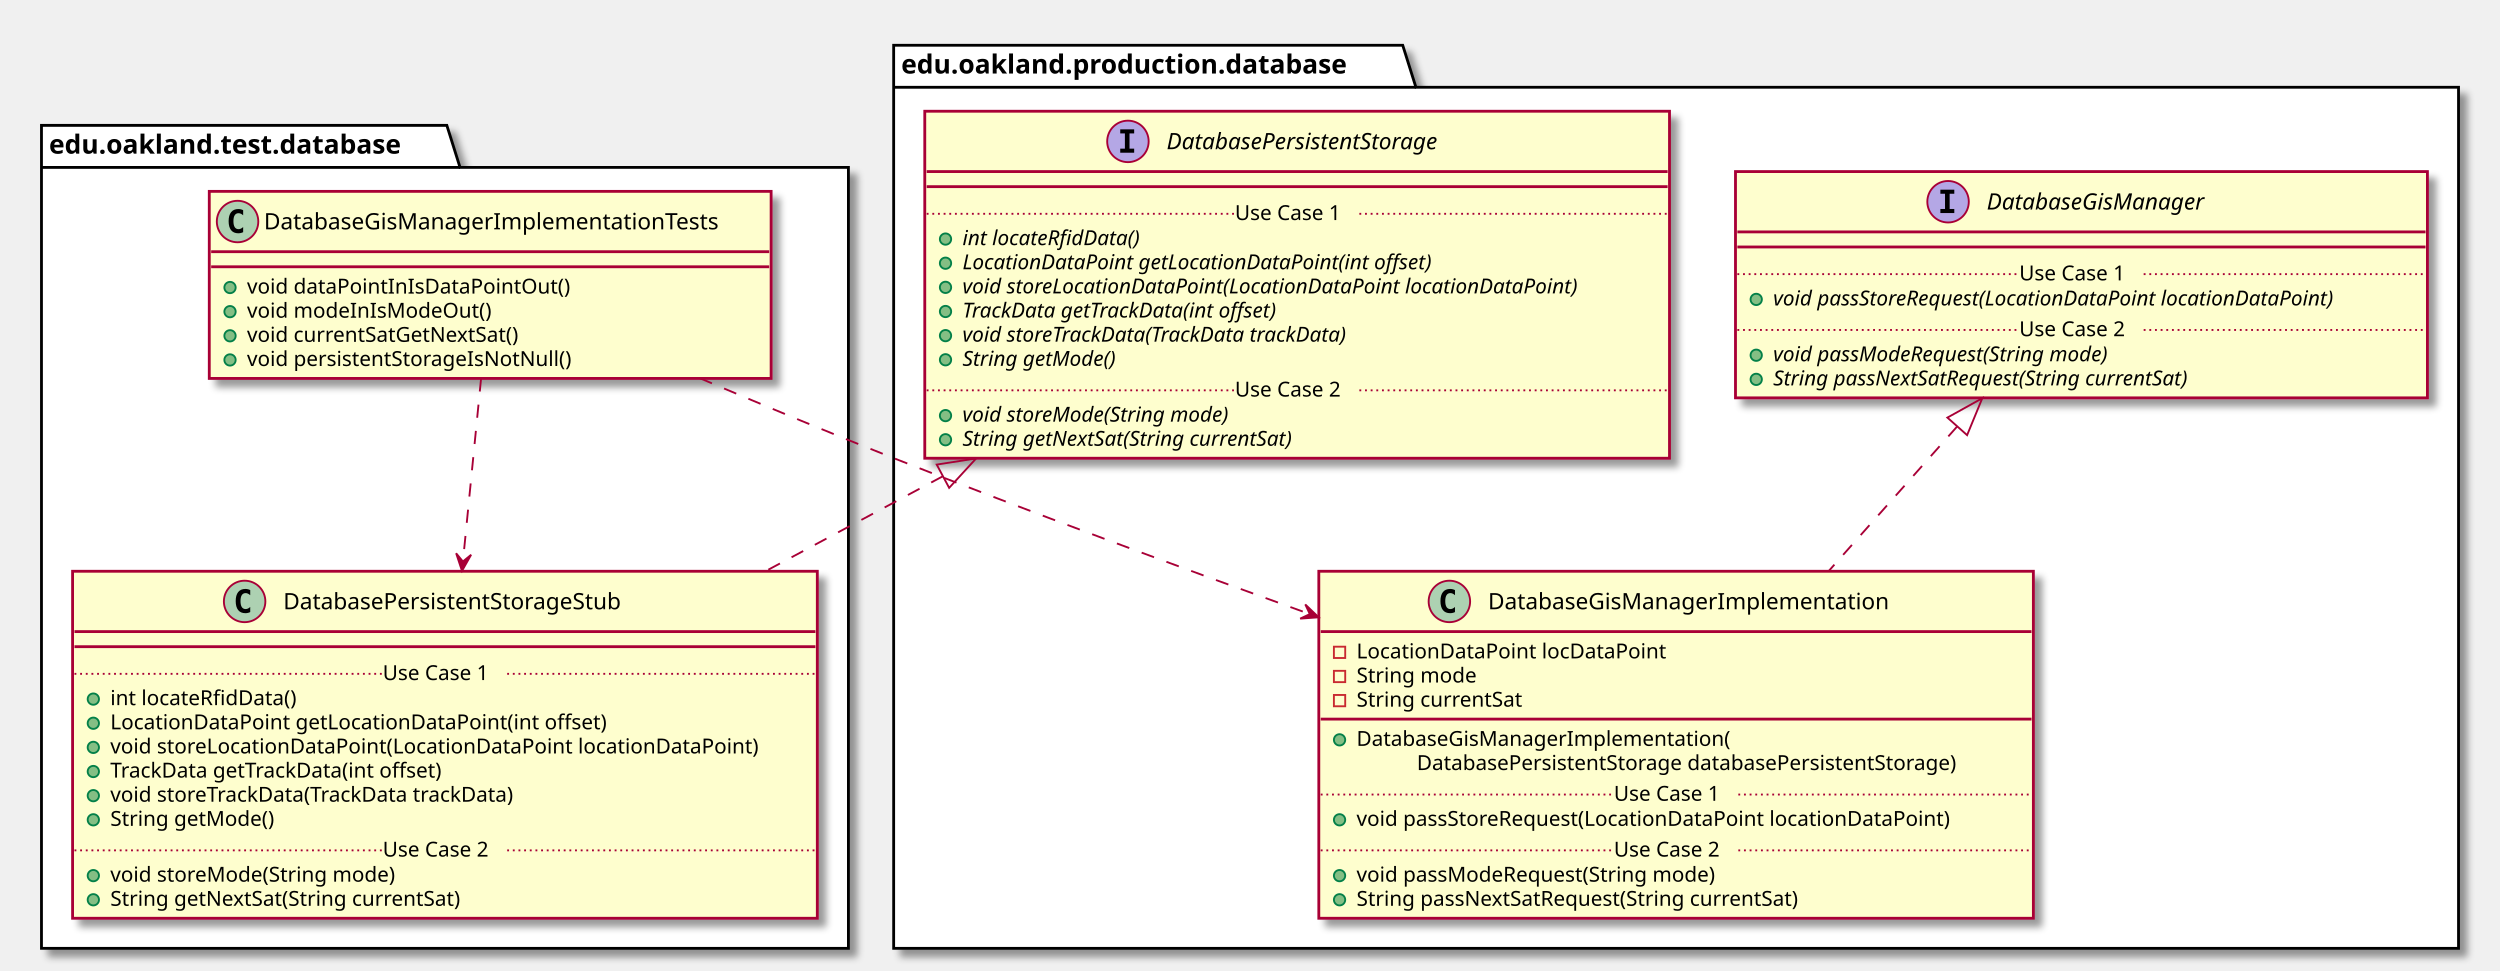
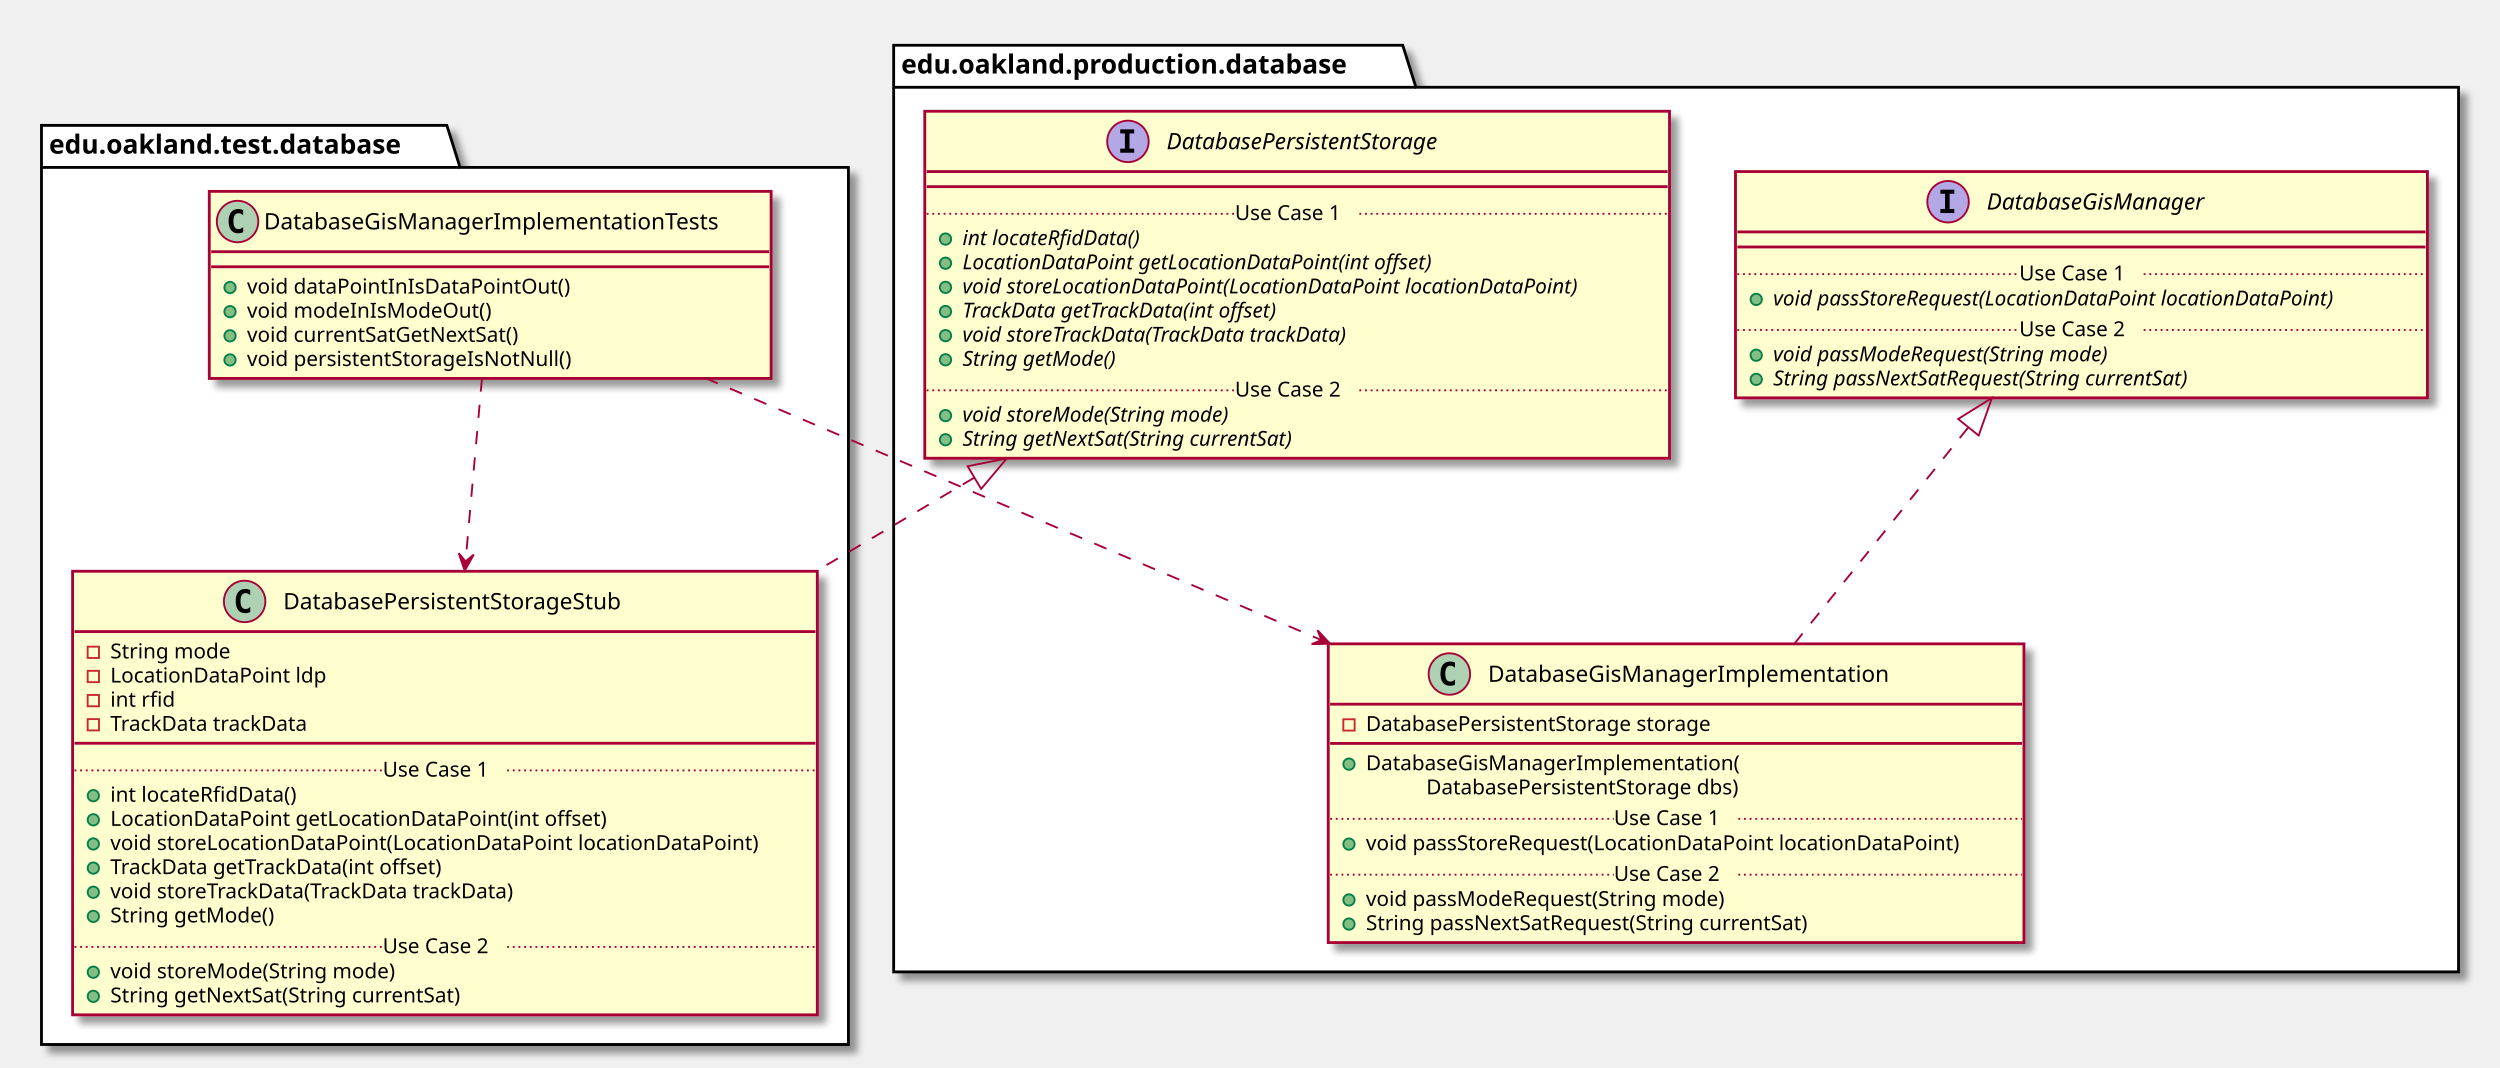
- <svg xmlns="http://www.w3.org/2000/svg" contentScriptType="application/ecmascript" contentStyleType="text/css" height="515px" preserveAspectRatio="none" style="width:1326px;height:515px;" version="1.1" viewBox="0 0 1326 515" width="1326px" zoomAndPan="magnify">
+ <svg xmlns="http://www.w3.org/2000/svg" contentScriptType="application/ecmascript" contentStyleType="text/css" height="566px" preserveAspectRatio="none" style="width:1326px;height:566px;" version="1.1" viewBox="0 0 1326 566" width="1326px" zoomAndPan="magnify">
  <defs>
-     <filter height="300%" id="f11exka3jljn4m" width="300%" x="-1" y="-1">
+     <filter height="300%" id="fiopoee1lsbfm" width="300%" x="-1" y="-1">
      <feGaussianBlur result="blurOut" stdDeviation="2.0" />
      <feColorMatrix in="blurOut" result="blurOut2" type="matrix" values="0 0 0 0 0 0 0 0 0 0 0 0 0 0 0 0 0 0 .4 0" />
      <feOffset dx="4.0" dy="4.0" in="blurOut2" result="blurOut3" />
      <feBlend in="SourceGraphic" in2="blurOut3" mode="normal" />
    </filter>
  </defs>
  <g>
-     <polygon fill="#FFFFFF" filter="url(#f11exka3jljn4m)" points="22,66.5,237,66.5,244,88.797,450,88.797,450,503,22,503,22,66.5" style="stroke: #000000; stroke-width: 1.5;" />
+     <polygon fill="#FFFFFF" filter="url(#fiopoee1lsbfm)" points="22,66.5,237,66.5,244,88.797,450,88.797,450,554,22,554,22,66.5" style="stroke: #000000; stroke-width: 1.5;" />
    <line style="stroke: #000000; stroke-width: 1.5;" x1="22" x2="244" y1="88.797" y2="88.797" />
    <text fill="#000000" font-family="sans-serif" font-size="14" font-weight="bold" lengthAdjust="spacingAndGlyphs" textLength="209" x="26" y="81.495">edu.oakland.test.database</text>
-     <polygon fill="#FFFFFF" filter="url(#f11exka3jljn4m)" points="474,24,744,24,751,46.297,1304,46.297,1304,503,474,503,474,24" style="stroke: #000000; stroke-width: 1.5;" />
+     <polygon fill="#FFFFFF" filter="url(#fiopoee1lsbfm)" points="474,24,744,24,751,46.297,1304,46.297,1304,515.5,474,515.5,474,24" style="stroke: #000000; stroke-width: 1.5;" />
    <line style="stroke: #000000; stroke-width: 1.5;" x1="474" x2="751" y1="46.297" y2="46.297" />
    <text fill="#000000" font-family="sans-serif" font-size="14" font-weight="bold" lengthAdjust="spacingAndGlyphs" textLength="264" x="478" y="38.995">edu.oakland.production.database</text>
-     <rect fill="#FEFECE" filter="url(#f11exka3jljn4m)" height="99.219" id="DatabaseGisManagerImplementationTests" style="stroke: #A80036; stroke-width: 1.5;" width="298" x="111" y="101.5" />
+     <rect fill="#FEFECE" filter="url(#fiopoee1lsbfm)" height="99.219" id="DatabaseGisManagerImplementationTests" style="stroke: #A80036; stroke-width: 1.5;" width="298" x="111" y="101.5" />
    <ellipse cx="126" cy="117.5" fill="#ADD1B2" rx="11" ry="11" style="stroke: #A80036; stroke-width: 1.0;" />
    <path d="M128.969,123.141 Q128.391,123.438 127.75,123.578 Q127.109,123.734 126.406,123.734 Q123.906,123.734 122.578,122.094 Q121.266,120.438 121.266,117.312 Q121.266,114.188 122.578,112.531 Q123.906,110.875 126.406,110.875 Q127.109,110.875 127.75,111.031 Q128.406,111.188 128.969,111.484 L128.969,114.203 Q128.344,113.625 127.75,113.359 Q127.156,113.078 126.531,113.078 Q125.188,113.078 124.5,114.156 Q123.812,115.219 123.812,117.312 Q123.812,119.406 124.5,120.484 Q125.188,121.547 126.531,121.547 Q127.156,121.547 127.75,121.281 Q128.344,121 128.969,120.422 L128.969,123.141 Z " />
    <text fill="#000000" font-family="sans-serif" font-size="12" lengthAdjust="spacingAndGlyphs" textLength="266" x="140" y="121.654">DatabaseGisManagerImplementationTests</text>
    <line style="stroke: #A80036; stroke-width: 1.5;" x1="112" x2="408" y1="133.5" y2="133.5" />
    <line style="stroke: #A80036; stroke-width: 1.5;" x1="112" x2="408" y1="141.5" y2="141.5" />
    <ellipse cx="122" cy="152.5" fill="#84BE84" rx="3" ry="3" style="stroke: #038048; stroke-width: 1.0;" />
    <text fill="#000000" font-family="sans-serif" font-size="11" lengthAdjust="spacingAndGlyphs" textLength="182" x="131" y="155.71">void dataPointInIsDataPointOut()</text>
    <ellipse cx="122" cy="165.305" fill="#84BE84" rx="3" ry="3" style="stroke: #038048; stroke-width: 1.0;" />
    <text fill="#000000" font-family="sans-serif" font-size="11" lengthAdjust="spacingAndGlyphs" textLength="137" x="131" y="168.515">void modeInIsModeOut()</text>
    <ellipse cx="122" cy="178.109" fill="#84BE84" rx="3" ry="3" style="stroke: #038048; stroke-width: 1.0;" />
    <text fill="#000000" font-family="sans-serif" font-size="11" lengthAdjust="spacingAndGlyphs" textLength="159" x="131" y="181.32">void currentSatGetNextSat()</text>
    <ellipse cx="122" cy="190.914" fill="#84BE84" rx="3" ry="3" style="stroke: #038048; stroke-width: 1.0;" />
    <text fill="#000000" font-family="sans-serif" font-size="11" lengthAdjust="spacingAndGlyphs" textLength="188" x="131" y="194.125">void persistentStorageIsNotNull()</text>
-     <rect fill="#FEFECE" filter="url(#f11exka3jljn4m)" height="184.047" id="DatabasePersistentStorageStub" style="stroke: #A80036; stroke-width: 1.5;" width="395" x="38.5" y="303" />
+     <rect fill="#FEFECE" filter="url(#fiopoee1lsbfm)" height="235.266" id="DatabasePersistentStorageStub" style="stroke: #A80036; stroke-width: 1.5;" width="395" x="38.5" y="303" />
    <ellipse cx="129.75" cy="319" fill="#ADD1B2" rx="11" ry="11" style="stroke: #A80036; stroke-width: 1.0;" />
    <path d="M132.719,324.641 Q132.141,324.938 131.5,325.078 Q130.859,325.234 130.156,325.234 Q127.656,325.234 126.328,323.594 Q125.016,321.938 125.016,318.812 Q125.016,315.688 126.328,314.031 Q127.656,312.375 130.156,312.375 Q130.859,312.375 131.5,312.531 Q132.156,312.688 132.719,312.984 L132.719,315.703 Q132.094,315.125 131.5,314.859 Q130.906,314.578 130.281,314.578 Q128.938,314.578 128.25,315.656 Q127.562,316.719 127.562,318.812 Q127.562,320.906 128.25,321.984 Q128.938,323.047 130.281,323.047 Q130.906,323.047 131.5,322.781 Q132.094,322.5 132.719,321.922 L132.719,324.641 Z " />
    <text fill="#000000" font-family="sans-serif" font-size="12" lengthAdjust="spacingAndGlyphs" textLength="204" x="150.25" y="323.154">DatabasePersistentStorageStub</text>
    <line style="stroke: #A80036; stroke-width: 1.5;" x1="39.5" x2="432.5" y1="335" y2="335" />
-     <line style="stroke: #A80036; stroke-width: 1.5;" x1="39.5" x2="432.5" y1="343" y2="343" />
-     <ellipse cx="49.5" cy="370.805" fill="#84BE84" rx="3" ry="3" style="stroke: #038048; stroke-width: 1.0;" />
-     <text fill="#000000" font-family="sans-serif" font-size="11" lengthAdjust="spacingAndGlyphs" textLength="107" x="58.5" y="374.015">int locateRfidData()</text>
-     <ellipse cx="49.5" cy="383.609" fill="#84BE84" rx="3" ry="3" style="stroke: #038048; stroke-width: 1.0;" />
-     <text fill="#000000" font-family="sans-serif" font-size="11" lengthAdjust="spacingAndGlyphs" textLength="283" x="58.5" y="386.82">LocationDataPoint getLocationDataPoint(int offset)</text>
-     <ellipse cx="49.5" cy="396.414" fill="#84BE84" rx="3" ry="3" style="stroke: #038048; stroke-width: 1.0;" />
-     <text fill="#000000" font-family="sans-serif" font-size="11" lengthAdjust="spacingAndGlyphs" textLength="369" x="58.5" y="399.625">void storeLocationDataPoint(LocationDataPoint locationDataPoint)</text>
-     <ellipse cx="49.5" cy="409.219" fill="#84BE84" rx="3" ry="3" style="stroke: #038048; stroke-width: 1.0;" />
-     <text fill="#000000" font-family="sans-serif" font-size="11" lengthAdjust="spacingAndGlyphs" textLength="195" x="58.5" y="412.429">TrackData getTrackData(int offset)</text>
+     <rect fill="none" height="6" style="stroke: #C82930; stroke-width: 1.0;" width="6" x="46.5" y="343" />
+     <text fill="#000000" font-family="sans-serif" font-size="11" lengthAdjust="spacingAndGlyphs" textLength="70" x="58.5" y="349.21">String mode</text>
+     <rect fill="none" height="6" style="stroke: #C82930; stroke-width: 1.0;" width="6" x="46.5" y="355.805" />
+     <text fill="#000000" font-family="sans-serif" font-size="11" lengthAdjust="spacingAndGlyphs" textLength="122" x="58.5" y="362.015">LocationDataPoint ldp</text>
+     <rect fill="none" height="6" style="stroke: #C82930; stroke-width: 1.0;" width="6" x="46.5" y="368.609" />
+     <text fill="#000000" font-family="sans-serif" font-size="11" lengthAdjust="spacingAndGlyphs" textLength="37" x="58.5" y="374.82">int rfid</text>
+     <rect fill="none" height="6" style="stroke: #C82930; stroke-width: 1.0;" width="6" x="46.5" y="381.414" />
+     <text fill="#000000" font-family="sans-serif" font-size="11" lengthAdjust="spacingAndGlyphs" textLength="115" x="58.5" y="387.625">TrackData trackData</text>
+     <line style="stroke: #A80036; stroke-width: 1.5;" x1="39.5" x2="432.5" y1="394.219" y2="394.219" />
    <ellipse cx="49.5" cy="422.023" fill="#84BE84" rx="3" ry="3" style="stroke: #038048; stroke-width: 1.0;" />
-     <text fill="#000000" font-family="sans-serif" font-size="11" lengthAdjust="spacingAndGlyphs" textLength="237" x="58.5" y="425.234">void storeTrackData(TrackData trackData)</text>
+     <text fill="#000000" font-family="sans-serif" font-size="11" lengthAdjust="spacingAndGlyphs" textLength="107" x="58.5" y="425.234">int locateRfidData()</text>
    <ellipse cx="49.5" cy="434.828" fill="#84BE84" rx="3" ry="3" style="stroke: #038048; stroke-width: 1.0;" />
-     <text fill="#000000" font-family="sans-serif" font-size="11" lengthAdjust="spacingAndGlyphs" textLength="94" x="58.5" y="438.039">String getMode()</text>
-     <line style="stroke: #A80036; stroke-width: 1.0; stroke-dasharray: 1.0,2.0;" x1="39.5" x2="203" y1="357.402" y2="357.402" />
-     <text fill="#000000" font-family="sans-serif" font-size="11" lengthAdjust="spacingAndGlyphs" textLength="66" x="203" y="360.71">Use Case 1</text>
-     <line style="stroke: #A80036; stroke-width: 1.0; stroke-dasharray: 1.0,2.0;" x1="269" x2="432.5" y1="357.402" y2="357.402" />
-     <ellipse cx="49.5" cy="464.438" fill="#84BE84" rx="3" ry="3" style="stroke: #038048; stroke-width: 1.0;" />
-     <text fill="#000000" font-family="sans-serif" font-size="11" lengthAdjust="spacingAndGlyphs" textLength="165" x="58.5" y="467.648">void storeMode(String mode)</text>
-     <ellipse cx="49.5" cy="477.242" fill="#84BE84" rx="3" ry="3" style="stroke: #038048; stroke-width: 1.0;" />
-     <text fill="#000000" font-family="sans-serif" font-size="11" lengthAdjust="spacingAndGlyphs" textLength="206" x="58.5" y="480.453">String getNextSat(String currentSat)</text>
-     <line style="stroke: #A80036; stroke-width: 1.0; stroke-dasharray: 1.0,2.0;" x1="39.5" x2="203" y1="451.035" y2="451.035" />
-     <text fill="#000000" font-family="sans-serif" font-size="11" lengthAdjust="spacingAndGlyphs" textLength="66" x="203" y="454.343">Use Case 2</text>
-     <line style="stroke: #A80036; stroke-width: 1.0; stroke-dasharray: 1.0,2.0;" x1="269" x2="432.5" y1="451.035" y2="451.035" />
-     <rect fill="#FEFECE" filter="url(#f11exka3jljn4m)" height="184.047" id="DatabasePersistentStorage" style="stroke: #A80036; stroke-width: 1.5;" width="395" x="490.5" y="59" />
+     <text fill="#000000" font-family="sans-serif" font-size="11" lengthAdjust="spacingAndGlyphs" textLength="283" x="58.5" y="438.039">LocationDataPoint getLocationDataPoint(int offset)</text>
+     <ellipse cx="49.5" cy="447.633" fill="#84BE84" rx="3" ry="3" style="stroke: #038048; stroke-width: 1.0;" />
+     <text fill="#000000" font-family="sans-serif" font-size="11" lengthAdjust="spacingAndGlyphs" textLength="369" x="58.5" y="450.843">void storeLocationDataPoint(LocationDataPoint locationDataPoint)</text>
+     <ellipse cx="49.5" cy="460.438" fill="#84BE84" rx="3" ry="3" style="stroke: #038048; stroke-width: 1.0;" />
+     <text fill="#000000" font-family="sans-serif" font-size="11" lengthAdjust="spacingAndGlyphs" textLength="195" x="58.5" y="463.648">TrackData getTrackData(int offset)</text>
+     <ellipse cx="49.5" cy="473.242" fill="#84BE84" rx="3" ry="3" style="stroke: #038048; stroke-width: 1.0;" />
+     <text fill="#000000" font-family="sans-serif" font-size="11" lengthAdjust="spacingAndGlyphs" textLength="237" x="58.5" y="476.453">void storeTrackData(TrackData trackData)</text>
+     <ellipse cx="49.5" cy="486.047" fill="#84BE84" rx="3" ry="3" style="stroke: #038048; stroke-width: 1.0;" />
+     <text fill="#000000" font-family="sans-serif" font-size="11" lengthAdjust="spacingAndGlyphs" textLength="94" x="58.5" y="489.257">String getMode()</text>
+     <line style="stroke: #A80036; stroke-width: 1.0; stroke-dasharray: 1.0,2.0;" x1="39.5" x2="203" y1="408.621" y2="408.621" />
+     <text fill="#000000" font-family="sans-serif" font-size="11" lengthAdjust="spacingAndGlyphs" textLength="66" x="203" y="411.929">Use Case 1</text>
+     <line style="stroke: #A80036; stroke-width: 1.0; stroke-dasharray: 1.0,2.0;" x1="269" x2="432.5" y1="408.621" y2="408.621" />
+     <ellipse cx="49.5" cy="515.656" fill="#84BE84" rx="3" ry="3" style="stroke: #038048; stroke-width: 1.0;" />
+     <text fill="#000000" font-family="sans-serif" font-size="11" lengthAdjust="spacingAndGlyphs" textLength="165" x="58.5" y="518.867">void storeMode(String mode)</text>
+     <ellipse cx="49.5" cy="528.461" fill="#84BE84" rx="3" ry="3" style="stroke: #038048; stroke-width: 1.0;" />
+     <text fill="#000000" font-family="sans-serif" font-size="11" lengthAdjust="spacingAndGlyphs" textLength="206" x="58.5" y="531.671">String getNextSat(String currentSat)</text>
+     <line style="stroke: #A80036; stroke-width: 1.0; stroke-dasharray: 1.0,2.0;" x1="39.5" x2="203" y1="502.254" y2="502.254" />
+     <text fill="#000000" font-family="sans-serif" font-size="11" lengthAdjust="spacingAndGlyphs" textLength="66" x="203" y="505.562">Use Case 2</text>
+     <line style="stroke: #A80036; stroke-width: 1.0; stroke-dasharray: 1.0,2.0;" x1="269" x2="432.5" y1="502.254" y2="502.254" />
+     <rect fill="#FEFECE" filter="url(#fiopoee1lsbfm)" height="184.047" id="DatabasePersistentStorage" style="stroke: #A80036; stroke-width: 1.5;" width="395" x="490.5" y="59" />
    <ellipse cx="598.25" cy="75" fill="#B4A7E5" rx="11" ry="11" style="stroke: #A80036; stroke-width: 1.0;" />
    <path d="M594.172,70.766 L594.172,68.609 L601.562,68.609 L601.562,70.766 L599.094,70.766 L599.094,78.844 L601.562,78.844 L601.562,81 L594.172,81 L594.172,78.844 L596.641,78.844 L596.641,70.766 L594.172,70.766 Z " />
    <text fill="#000000" font-family="sans-serif" font-size="12" font-style="italic" lengthAdjust="spacingAndGlyphs" textLength="171" x="618.75" y="79.154">DatabasePersistentStorage</text>
    <line style="stroke: #A80036; stroke-width: 1.5;" x1="491.5" x2="884.5" y1="91" y2="91" />
    <line style="stroke: #A80036; stroke-width: 1.5;" x1="491.5" x2="884.5" y1="99" y2="99" />
    <ellipse cx="501.5" cy="126.805" fill="#84BE84" rx="3" ry="3" style="stroke: #038048; stroke-width: 1.0;" />
    <text fill="#000000" font-family="sans-serif" font-size="11" font-style="italic" lengthAdjust="spacingAndGlyphs" textLength="108" x="510.5" y="130.015">int locateRfidData()</text>
    <ellipse cx="501.5" cy="139.609" fill="#84BE84" rx="3" ry="3" style="stroke: #038048; stroke-width: 1.0;" />
    <text fill="#000000" font-family="sans-serif" font-size="11" font-style="italic" lengthAdjust="spacingAndGlyphs" textLength="282" x="510.5" y="142.82">LocationDataPoint getLocationDataPoint(int offset)</text>
    <ellipse cx="501.5" cy="152.414" fill="#84BE84" rx="3" ry="3" style="stroke: #038048; stroke-width: 1.0;" />
    <text fill="#000000" font-family="sans-serif" font-size="11" font-style="italic" lengthAdjust="spacingAndGlyphs" textLength="369" x="510.5" y="155.625">void storeLocationDataPoint(LocationDataPoint locationDataPoint)</text>
    <ellipse cx="501.5" cy="165.219" fill="#84BE84" rx="3" ry="3" style="stroke: #038048; stroke-width: 1.0;" />
    <text fill="#000000" font-family="sans-serif" font-size="11" font-style="italic" lengthAdjust="spacingAndGlyphs" textLength="194" x="510.5" y="168.429">TrackData getTrackData(int offset)</text>
    <ellipse cx="501.5" cy="178.023" fill="#84BE84" rx="3" ry="3" style="stroke: #038048; stroke-width: 1.0;" />
    <text fill="#000000" font-family="sans-serif" font-size="11" font-style="italic" lengthAdjust="spacingAndGlyphs" textLength="237" x="510.5" y="181.234">void storeTrackData(TrackData trackData)</text>
    <ellipse cx="501.5" cy="190.828" fill="#84BE84" rx="3" ry="3" style="stroke: #038048; stroke-width: 1.0;" />
    <text fill="#000000" font-family="sans-serif" font-size="11" font-style="italic" lengthAdjust="spacingAndGlyphs" textLength="93" x="510.5" y="194.039">String getMode()</text>
    <line style="stroke: #A80036; stroke-width: 1.0; stroke-dasharray: 1.0,2.0;" x1="491.5" x2="655" y1="113.402" y2="113.402" />
    <text fill="#000000" font-family="sans-serif" font-size="11" lengthAdjust="spacingAndGlyphs" textLength="66" x="655" y="116.71">Use Case 1</text>
    <line style="stroke: #A80036; stroke-width: 1.0; stroke-dasharray: 1.0,2.0;" x1="721" x2="884.5" y1="113.402" y2="113.402" />
    <ellipse cx="501.5" cy="220.438" fill="#84BE84" rx="3" ry="3" style="stroke: #038048; stroke-width: 1.0;" />
    <text fill="#000000" font-family="sans-serif" font-size="11" font-style="italic" lengthAdjust="spacingAndGlyphs" textLength="164" x="510.5" y="223.648">void storeMode(String mode)</text>
    <ellipse cx="501.5" cy="233.242" fill="#84BE84" rx="3" ry="3" style="stroke: #038048; stroke-width: 1.0;" />
    <text fill="#000000" font-family="sans-serif" font-size="11" font-style="italic" lengthAdjust="spacingAndGlyphs" textLength="203" x="510.5" y="236.453">String getNextSat(String currentSat)</text>
    <line style="stroke: #A80036; stroke-width: 1.0; stroke-dasharray: 1.0,2.0;" x1="491.5" x2="655" y1="207.035" y2="207.035" />
    <text fill="#000000" font-family="sans-serif" font-size="11" lengthAdjust="spacingAndGlyphs" textLength="66" x="655" y="210.343">Use Case 2</text>
    <line style="stroke: #A80036; stroke-width: 1.0; stroke-dasharray: 1.0,2.0;" x1="721" x2="884.5" y1="207.035" y2="207.035" />
-     <rect fill="#FEFECE" filter="url(#f11exka3jljn4m)" height="184.047" id="DatabaseGisManagerImplementation" style="stroke: #A80036; stroke-width: 1.5;" width="379" x="699.5" y="303" />
-     <ellipse cx="768.75" cy="319" fill="#ADD1B2" rx="11" ry="11" style="stroke: #A80036; stroke-width: 1.0;" />
-     <path d="M771.719,324.641 Q771.141,324.938 770.5,325.078 Q769.859,325.234 769.156,325.234 Q766.656,325.234 765.328,323.594 Q764.016,321.938 764.016,318.812 Q764.016,315.688 765.328,314.031 Q766.656,312.375 769.156,312.375 Q769.859,312.375 770.5,312.531 Q771.156,312.688 771.719,312.984 L771.719,315.703 Q771.094,315.125 770.5,314.859 Q769.906,314.578 769.281,314.578 Q767.938,314.578 767.25,315.656 Q766.562,316.719 766.562,318.812 Q766.562,320.906 767.25,321.984 Q767.938,323.047 769.281,323.047 Q769.906,323.047 770.5,322.781 Q771.094,322.5 771.719,321.922 L771.719,324.641 Z " />
-     <text fill="#000000" font-family="sans-serif" font-size="12" lengthAdjust="spacingAndGlyphs" textLength="232" x="789.25" y="323.154">DatabaseGisManagerImplementation</text>
-     <line style="stroke: #A80036; stroke-width: 1.5;" x1="700.5" x2="1077.5" y1="335" y2="335" />
-     <rect fill="none" height="6" style="stroke: #C82930; stroke-width: 1.0;" width="6" x="707.5" y="343" />
-     <text fill="#000000" font-family="sans-serif" font-size="11" lengthAdjust="spacingAndGlyphs" textLength="175" x="719.5" y="349.21">LocationDataPoint locDataPoint</text>
-     <rect fill="none" height="6" style="stroke: #C82930; stroke-width: 1.0;" width="6" x="707.5" y="355.805" />
-     <text fill="#000000" font-family="sans-serif" font-size="11" lengthAdjust="spacingAndGlyphs" textLength="70" x="719.5" y="362.015">String mode</text>
-     <rect fill="none" height="6" style="stroke: #C82930; stroke-width: 1.0;" width="6" x="707.5" y="368.609" />
-     <text fill="#000000" font-family="sans-serif" font-size="11" lengthAdjust="spacingAndGlyphs" textLength="98" x="719.5" y="374.82">String currentSat</text>
-     <line style="stroke: #A80036; stroke-width: 1.5;" x1="700.5" x2="1077.5" y1="381.414" y2="381.414" />
-     <ellipse cx="710.5" cy="392.414" fill="#84BE84" rx="3" ry="3" style="stroke: #038048; stroke-width: 1.0;" />
-     <text fill="#000000" font-family="sans-serif" font-size="11" lengthAdjust="spacingAndGlyphs" textLength="214" x="719.5" y="395.625">DatabaseGisManagerImplementation(</text>
-     <text fill="#000000" font-family="sans-serif" font-size="11" lengthAdjust="spacingAndGlyphs" textLength="321" x="751.5" y="408.429">DatabasePersistentStorage databasePersistentStorage)</text>
-     <ellipse cx="710.5" cy="434.828" fill="#84BE84" rx="3" ry="3" style="stroke: #038048; stroke-width: 1.0;" />
-     <text fill="#000000" font-family="sans-serif" font-size="11" lengthAdjust="spacingAndGlyphs" textLength="343" x="719.5" y="438.039">void passStoreRequest(LocationDataPoint locationDataPoint)</text>
-     <line style="stroke: #A80036; stroke-width: 1.0; stroke-dasharray: 1.0,2.0;" x1="700.5" x2="856" y1="421.426" y2="421.426" />
-     <text fill="#000000" font-family="sans-serif" font-size="11" lengthAdjust="spacingAndGlyphs" textLength="66" x="856" y="424.734">Use Case 1</text>
-     <line style="stroke: #A80036; stroke-width: 1.0; stroke-dasharray: 1.0,2.0;" x1="922" x2="1077.5" y1="421.426" y2="421.426" />
-     <ellipse cx="710.5" cy="464.438" fill="#84BE84" rx="3" ry="3" style="stroke: #038048; stroke-width: 1.0;" />
-     <text fill="#000000" font-family="sans-serif" font-size="11" lengthAdjust="spacingAndGlyphs" textLength="209" x="719.5" y="467.648">void passModeRequest(String mode)</text>
-     <ellipse cx="710.5" cy="477.242" fill="#84BE84" rx="3" ry="3" style="stroke: #038048; stroke-width: 1.0;" />
-     <text fill="#000000" font-family="sans-serif" font-size="11" lengthAdjust="spacingAndGlyphs" textLength="262" x="719.5" y="480.453">String passNextSatRequest(String currentSat)</text>
-     <line style="stroke: #A80036; stroke-width: 1.0; stroke-dasharray: 1.0,2.0;" x1="700.5" x2="856" y1="451.035" y2="451.035" />
-     <text fill="#000000" font-family="sans-serif" font-size="11" lengthAdjust="spacingAndGlyphs" textLength="66" x="856" y="454.343">Use Case 2</text>
-     <line style="stroke: #A80036; stroke-width: 1.0; stroke-dasharray: 1.0,2.0;" x1="922" x2="1077.5" y1="451.035" y2="451.035" />
-     <rect fill="#FEFECE" filter="url(#f11exka3jljn4m)" height="120.023" id="DatabaseGisManager" style="stroke: #A80036; stroke-width: 1.5;" width="367" x="920.5" y="91" />
+     <rect fill="#FEFECE" filter="url(#fiopoee1lsbfm)" height="158.438" id="DatabaseGisManagerImplementation" style="stroke: #A80036; stroke-width: 1.5;" width="369" x="704.5" y="341.5" />
+     <ellipse cx="768.75" cy="357.5" fill="#ADD1B2" rx="11" ry="11" style="stroke: #A80036; stroke-width: 1.0;" />
+     <path d="M771.719,363.141 Q771.141,363.438 770.5,363.578 Q769.859,363.734 769.156,363.734 Q766.656,363.734 765.328,362.094 Q764.016,360.438 764.016,357.312 Q764.016,354.188 765.328,352.531 Q766.656,350.875 769.156,350.875 Q769.859,350.875 770.5,351.031 Q771.156,351.188 771.719,351.484 L771.719,354.203 Q771.094,353.625 770.5,353.359 Q769.906,353.078 769.281,353.078 Q767.938,353.078 767.25,354.156 Q766.562,355.219 766.562,357.312 Q766.562,359.406 767.25,360.484 Q767.938,361.547 769.281,361.547 Q769.906,361.547 770.5,361.281 Q771.094,361 771.719,360.422 L771.719,363.141 Z " />
+     <text fill="#000000" font-family="sans-serif" font-size="12" lengthAdjust="spacingAndGlyphs" textLength="232" x="789.25" y="361.654">DatabaseGisManagerImplementation</text>
+     <line style="stroke: #A80036; stroke-width: 1.5;" x1="705.5" x2="1072.5" y1="373.5" y2="373.5" />
+     <rect fill="none" height="6" style="stroke: #C82930; stroke-width: 1.0;" width="6" x="712.5" y="381.5" />
+     <text fill="#000000" font-family="sans-serif" font-size="11" lengthAdjust="spacingAndGlyphs" textLength="205" x="724.5" y="387.71">DatabasePersistentStorage storage</text>
+     <line style="stroke: #A80036; stroke-width: 1.5;" x1="705.5" x2="1072.5" y1="394.305" y2="394.305" />
+     <ellipse cx="715.5" cy="405.305" fill="#84BE84" rx="3" ry="3" style="stroke: #038048; stroke-width: 1.0;" />
+     <text fill="#000000" font-family="sans-serif" font-size="11" lengthAdjust="spacingAndGlyphs" textLength="214" x="724.5" y="408.515">DatabaseGisManagerImplementation(</text>
+     <text fill="#000000" font-family="sans-serif" font-size="11" lengthAdjust="spacingAndGlyphs" textLength="186" x="756.5" y="421.32">DatabasePersistentStorage dbs)</text>
+     <ellipse cx="715.5" cy="447.719" fill="#84BE84" rx="3" ry="3" style="stroke: #038048; stroke-width: 1.0;" />
+     <text fill="#000000" font-family="sans-serif" font-size="11" lengthAdjust="spacingAndGlyphs" textLength="343" x="724.5" y="450.929">void passStoreRequest(LocationDataPoint locationDataPoint)</text>
+     <line style="stroke: #A80036; stroke-width: 1.0; stroke-dasharray: 1.0,2.0;" x1="705.5" x2="856" y1="434.316" y2="434.316" />
+     <text fill="#000000" font-family="sans-serif" font-size="11" lengthAdjust="spacingAndGlyphs" textLength="66" x="856" y="437.625">Use Case 1</text>
+     <line style="stroke: #A80036; stroke-width: 1.0; stroke-dasharray: 1.0,2.0;" x1="922" x2="1072.5" y1="434.316" y2="434.316" />
+     <ellipse cx="715.5" cy="477.328" fill="#84BE84" rx="3" ry="3" style="stroke: #038048; stroke-width: 1.0;" />
+     <text fill="#000000" font-family="sans-serif" font-size="11" lengthAdjust="spacingAndGlyphs" textLength="209" x="724.5" y="480.539">void passModeRequest(String mode)</text>
+     <ellipse cx="715.5" cy="490.133" fill="#84BE84" rx="3" ry="3" style="stroke: #038048; stroke-width: 1.0;" />
+     <text fill="#000000" font-family="sans-serif" font-size="11" lengthAdjust="spacingAndGlyphs" textLength="262" x="724.5" y="493.343">String passNextSatRequest(String currentSat)</text>
+     <line style="stroke: #A80036; stroke-width: 1.0; stroke-dasharray: 1.0,2.0;" x1="705.5" x2="856" y1="463.926" y2="463.926" />
+     <text fill="#000000" font-family="sans-serif" font-size="11" lengthAdjust="spacingAndGlyphs" textLength="66" x="856" y="467.234">Use Case 2</text>
+     <line style="stroke: #A80036; stroke-width: 1.0; stroke-dasharray: 1.0,2.0;" x1="922" x2="1072.5" y1="463.926" y2="463.926" />
+     <rect fill="#FEFECE" filter="url(#fiopoee1lsbfm)" height="120.023" id="DatabaseGisManager" style="stroke: #A80036; stroke-width: 1.5;" width="367" x="920.5" y="91" />
    <ellipse cx="1033.25" cy="107" fill="#B4A7E5" rx="11" ry="11" style="stroke: #A80036; stroke-width: 1.0;" />
    <path d="M1029.172,102.766 L1029.172,100.609 L1036.562,100.609 L1036.562,102.766 L1034.094,102.766 L1034.094,110.844 L1036.562,110.844 L1036.562,113 L1029.172,113 L1029.172,110.844 L1031.641,110.844 L1031.641,102.766 L1029.172,102.766 Z " />
    <text fill="#000000" font-family="sans-serif" font-size="12" font-style="italic" lengthAdjust="spacingAndGlyphs" textLength="133" x="1053.75" y="111.154">DatabaseGisManager</text>
    <line style="stroke: #A80036; stroke-width: 1.5;" x1="921.5" x2="1286.5" y1="123" y2="123" />
    <line style="stroke: #A80036; stroke-width: 1.5;" x1="921.5" x2="1286.5" y1="131" y2="131" />
    <ellipse cx="931.5" cy="158.805" fill="#84BE84" rx="3" ry="3" style="stroke: #038048; stroke-width: 1.0;" />
    <text fill="#000000" font-family="sans-serif" font-size="11" font-style="italic" lengthAdjust="spacingAndGlyphs" textLength="341" x="940.5" y="162.015">void passStoreRequest(LocationDataPoint locationDataPoint)</text>
    <line style="stroke: #A80036; stroke-width: 1.0; stroke-dasharray: 1.0,2.0;" x1="921.5" x2="1071" y1="145.402" y2="145.402" />
    <text fill="#000000" font-family="sans-serif" font-size="11" lengthAdjust="spacingAndGlyphs" textLength="66" x="1071" y="148.71">Use Case 1</text>
    <line style="stroke: #A80036; stroke-width: 1.0; stroke-dasharray: 1.0,2.0;" x1="1137" x2="1286.5" y1="145.402" y2="145.402" />
    <ellipse cx="931.5" cy="188.414" fill="#84BE84" rx="3" ry="3" style="stroke: #038048; stroke-width: 1.0;" />
    <text fill="#000000" font-family="sans-serif" font-size="11" font-style="italic" lengthAdjust="spacingAndGlyphs" textLength="207" x="940.5" y="191.625">void passModeRequest(String mode)</text>
    <ellipse cx="931.5" cy="201.219" fill="#84BE84" rx="3" ry="3" style="stroke: #038048; stroke-width: 1.0;" />
    <text fill="#000000" font-family="sans-serif" font-size="11" font-style="italic" lengthAdjust="spacingAndGlyphs" textLength="257" x="940.5" y="204.429">String passNextSatRequest(String currentSat)</text>
    <line style="stroke: #A80036; stroke-width: 1.0; stroke-dasharray: 1.0,2.0;" x1="921.5" x2="1071" y1="175.012" y2="175.012" />
    <text fill="#000000" font-family="sans-serif" font-size="11" lengthAdjust="spacingAndGlyphs" textLength="66" x="1071" y="178.32">Use Case 2</text>
    <line style="stroke: #A80036; stroke-width: 1.0; stroke-dasharray: 1.0,2.0;" x1="1137" x2="1286.5" y1="175.012" y2="175.012" />
-     <path d="M500.07,252.62 C468.91,269.3 436.76,286.51 406.08,302.94 " fill="none" id="DatabasePersistentStorage&lt;-DatabasePersistentStorageStub" style="stroke: #A80036; stroke-width: 1.0; stroke-dasharray: 7.0,7.0;" />
-     <polygon fill="none" points="496.83,246.41,517.76,243.14,503.43,258.76,496.83,246.41" style="stroke: #A80036; stroke-width: 1.0;" />
-     <path d="M255.17,200.68 C252.42,228.46 248.87,264.26 245.57,297.49 " fill="none" id="DatabaseGisManagerImplementationTests-&gt;DatabasePersistentStorageStub" style="stroke: #A80036; stroke-width: 1.0; stroke-dasharray: 7.0,7.0;" />
-     <polygon fill="#A80036" points="245.04,302.8,249.896,294.232,245.526,297.824,241.934,293.454,245.04,302.8" style="stroke: #A80036; stroke-width: 1.0;" />
-     <path d="M1038.05,226.23 C1016.55,250.43 992.44,277.58 969.97,302.86 " fill="none" id="DatabaseGisManager&lt;-DatabaseGisManagerImplementation" style="stroke: #A80036; stroke-width: 1.0; stroke-dasharray: 7.0,7.0;" />
-     <polygon fill="none" points="1032.89,221.5,1051.41,211.2,1043.35,230.8,1032.89,221.5" style="stroke: #A80036; stroke-width: 1.0;" />
-     <path d="M371.16,200.59 C404.12,214.64 440.38,229.75 474,243 C545.48,271.18 624.6,300.44 694.42,325.61 " fill="none" id="DatabaseGisManagerImplementationTests-&gt;DatabaseGisManagerImplementation" style="stroke: #A80036; stroke-width: 1.0; stroke-dasharray: 7.0,7.0;" />
-     <polygon fill="#A80036" points="699.43,327.42,692.327,320.597,694.728,325.719,689.606,328.12,699.43,327.42" style="stroke: #A80036; stroke-width: 1.0;" />
+     <path d="M516.7,253.38 C489.36,269.56 460.88,286.41 433,302.91 " fill="none" id="DatabasePersistentStorage&lt;-DatabasePersistentStorageStub" style="stroke: #A80036; stroke-width: 1.0; stroke-dasharray: 7.0,7.0;" />
+     <polygon fill="none" points="513.25,247.29,534.03,243.12,520.38,259.33,513.25,247.29" style="stroke: #A80036; stroke-width: 1.0;" />
+     <path d="M255.63,200.75 C253.18,228.04 250.01,263.39 246.93,297.69 " fill="none" id="DatabaseGisManagerImplementationTests-&gt;DatabasePersistentStorageStub" style="stroke: #A80036; stroke-width: 1.0; stroke-dasharray: 7.0,7.0;" />
+     <polygon fill="#A80036" points="246.48,302.74,251.285,294.143,246.936,297.761,243.319,293.412,246.48,302.74" style="stroke: #A80036; stroke-width: 1.0;" />
+     <path d="M1043.81,226.89 C1015.13,262.57 980.85,305.23 951.84,341.32 " fill="none" id="DatabaseGisManager&lt;-DatabaseGisManagerImplementation" style="stroke: #A80036; stroke-width: 1.0; stroke-dasharray: 7.0,7.0;" />
+     <polygon fill="none" points="1038.57,222.24,1056.55,211.04,1049.48,231.01,1038.57,222.24" style="stroke: #A80036; stroke-width: 1.0;" />
+     <path d="M374.27,200.6 C465.27,239.3 594.56,294.28 700.79,339.46 " fill="none" id="DatabaseGisManagerImplementationTests-&gt;DatabaseGisManagerImplementation" style="stroke: #A80036; stroke-width: 1.0; stroke-dasharray: 7.0,7.0;" />
+     <polygon fill="#A80036" points="705.52,341.47,698.804,334.266,700.919,339.512,695.672,341.627,705.52,341.47" style="stroke: #A80036; stroke-width: 1.0;" />
  </g>
</svg>
